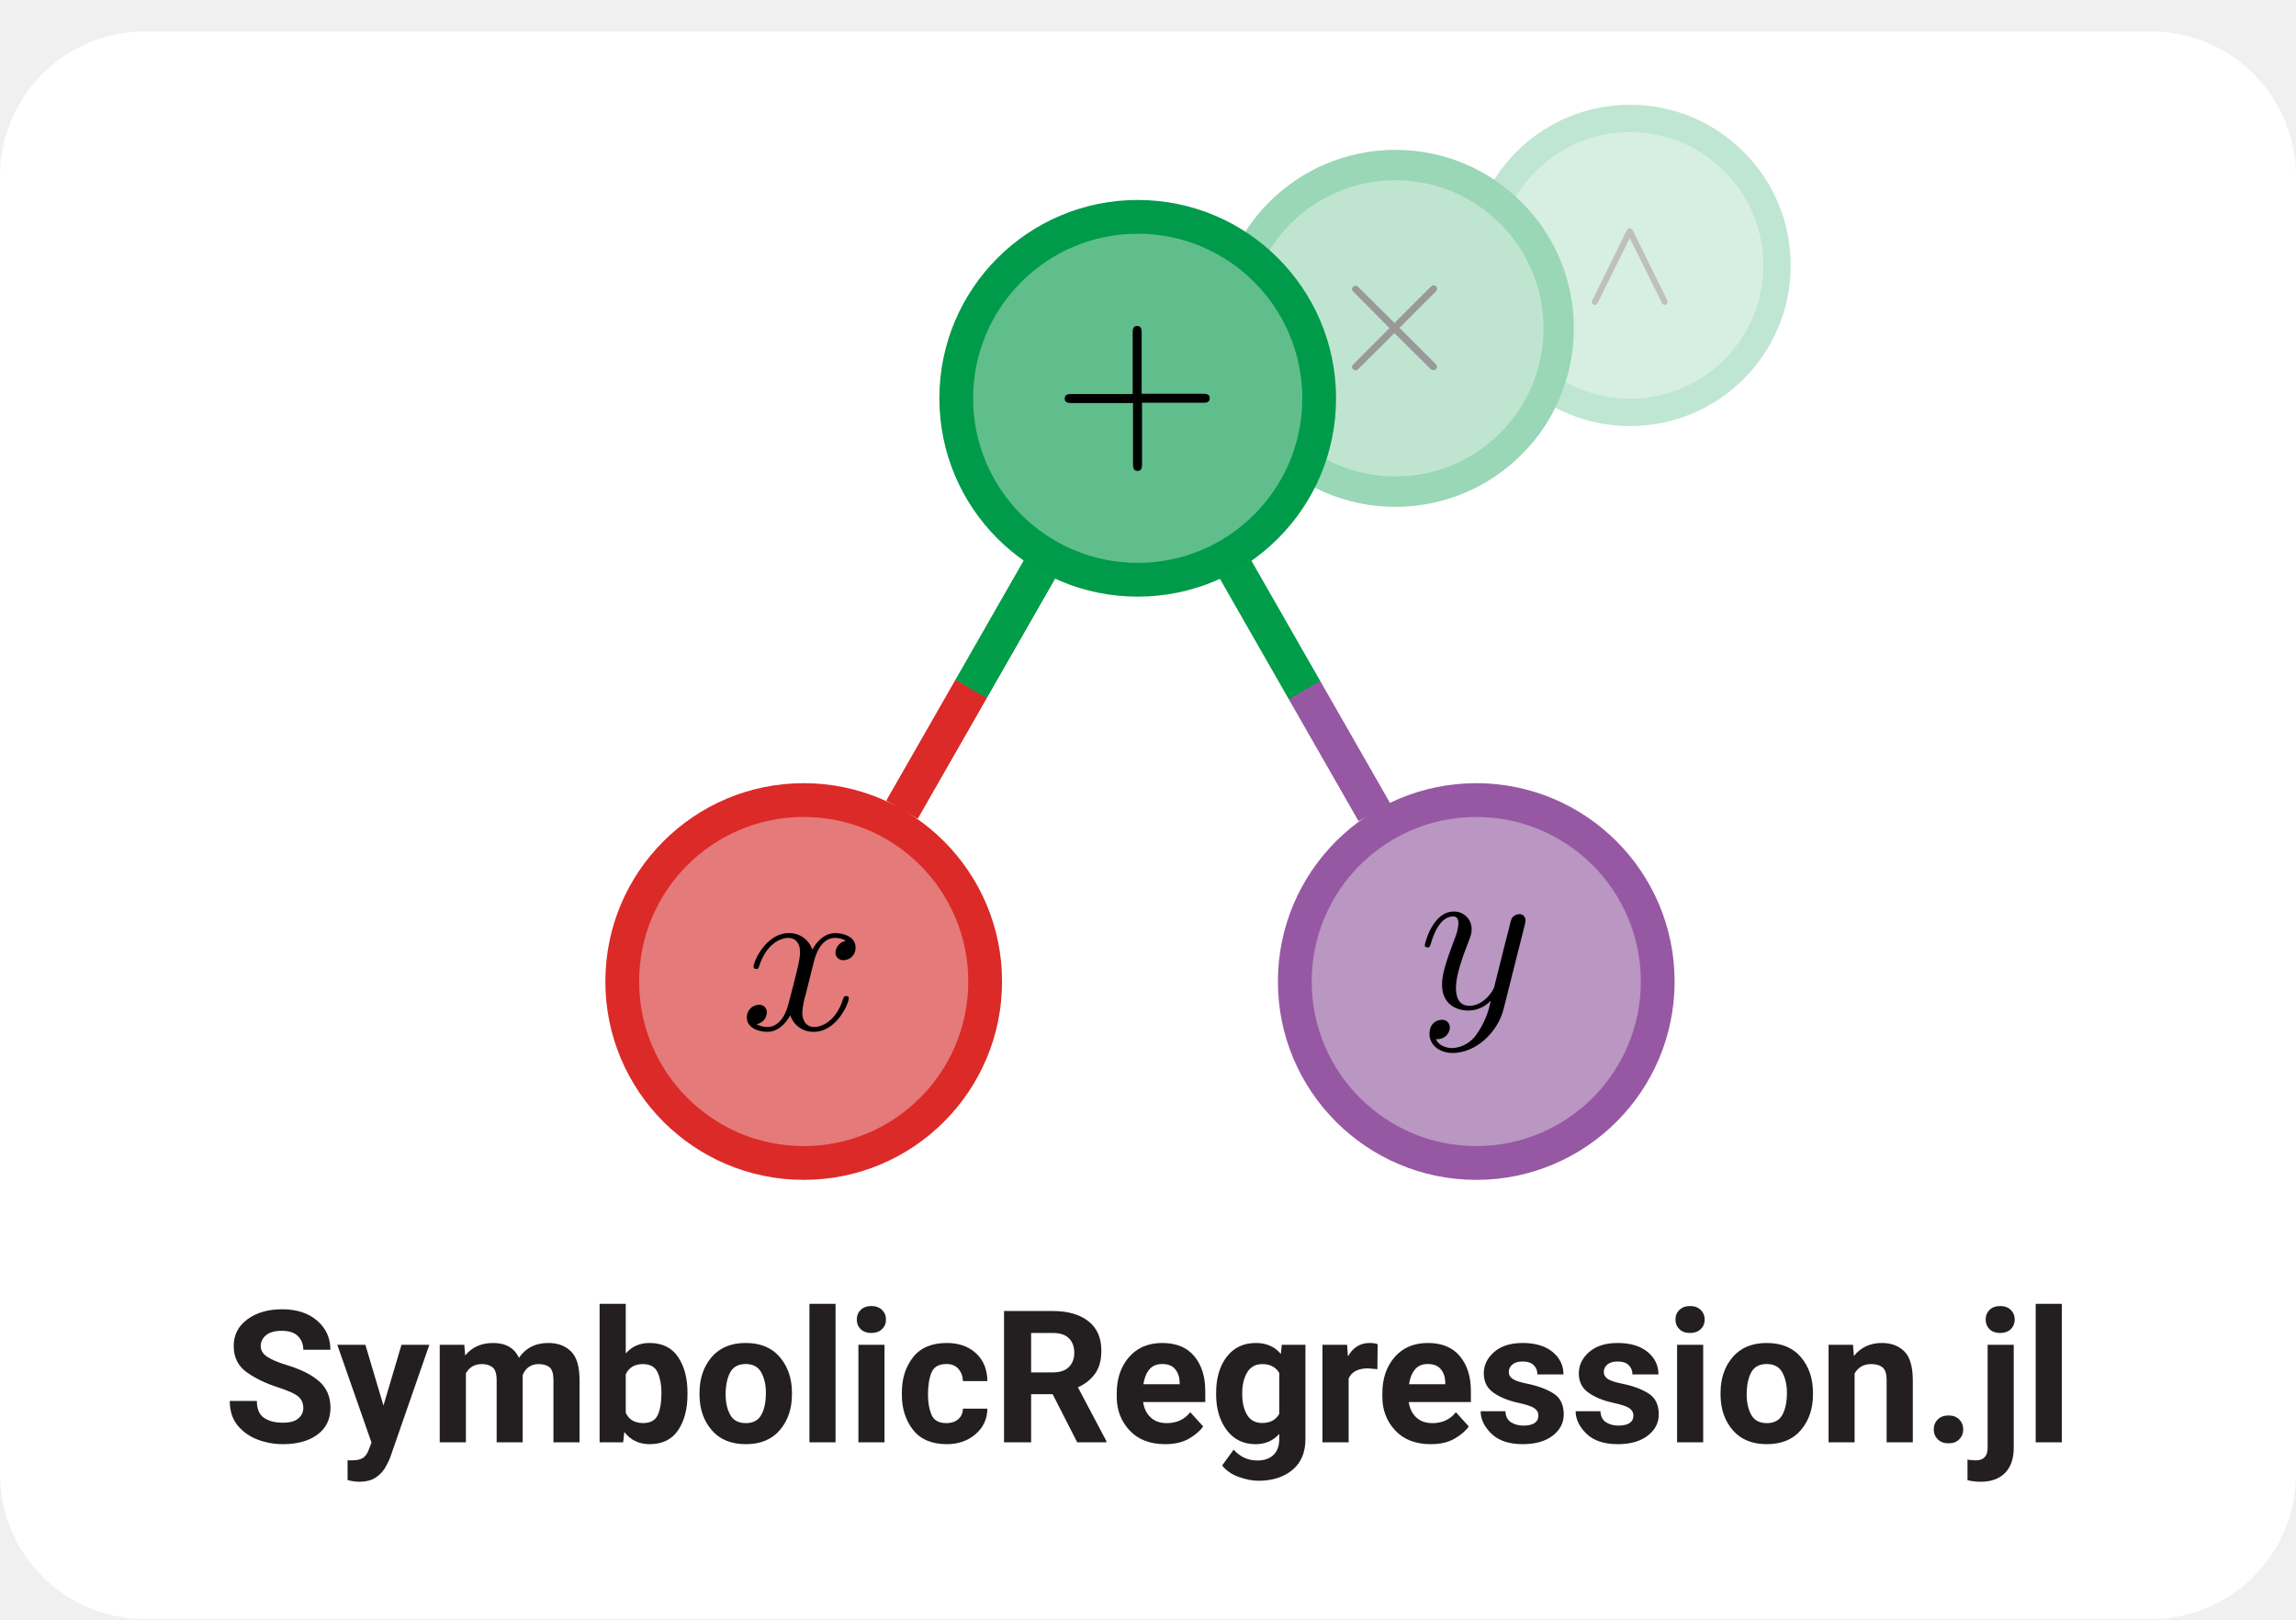
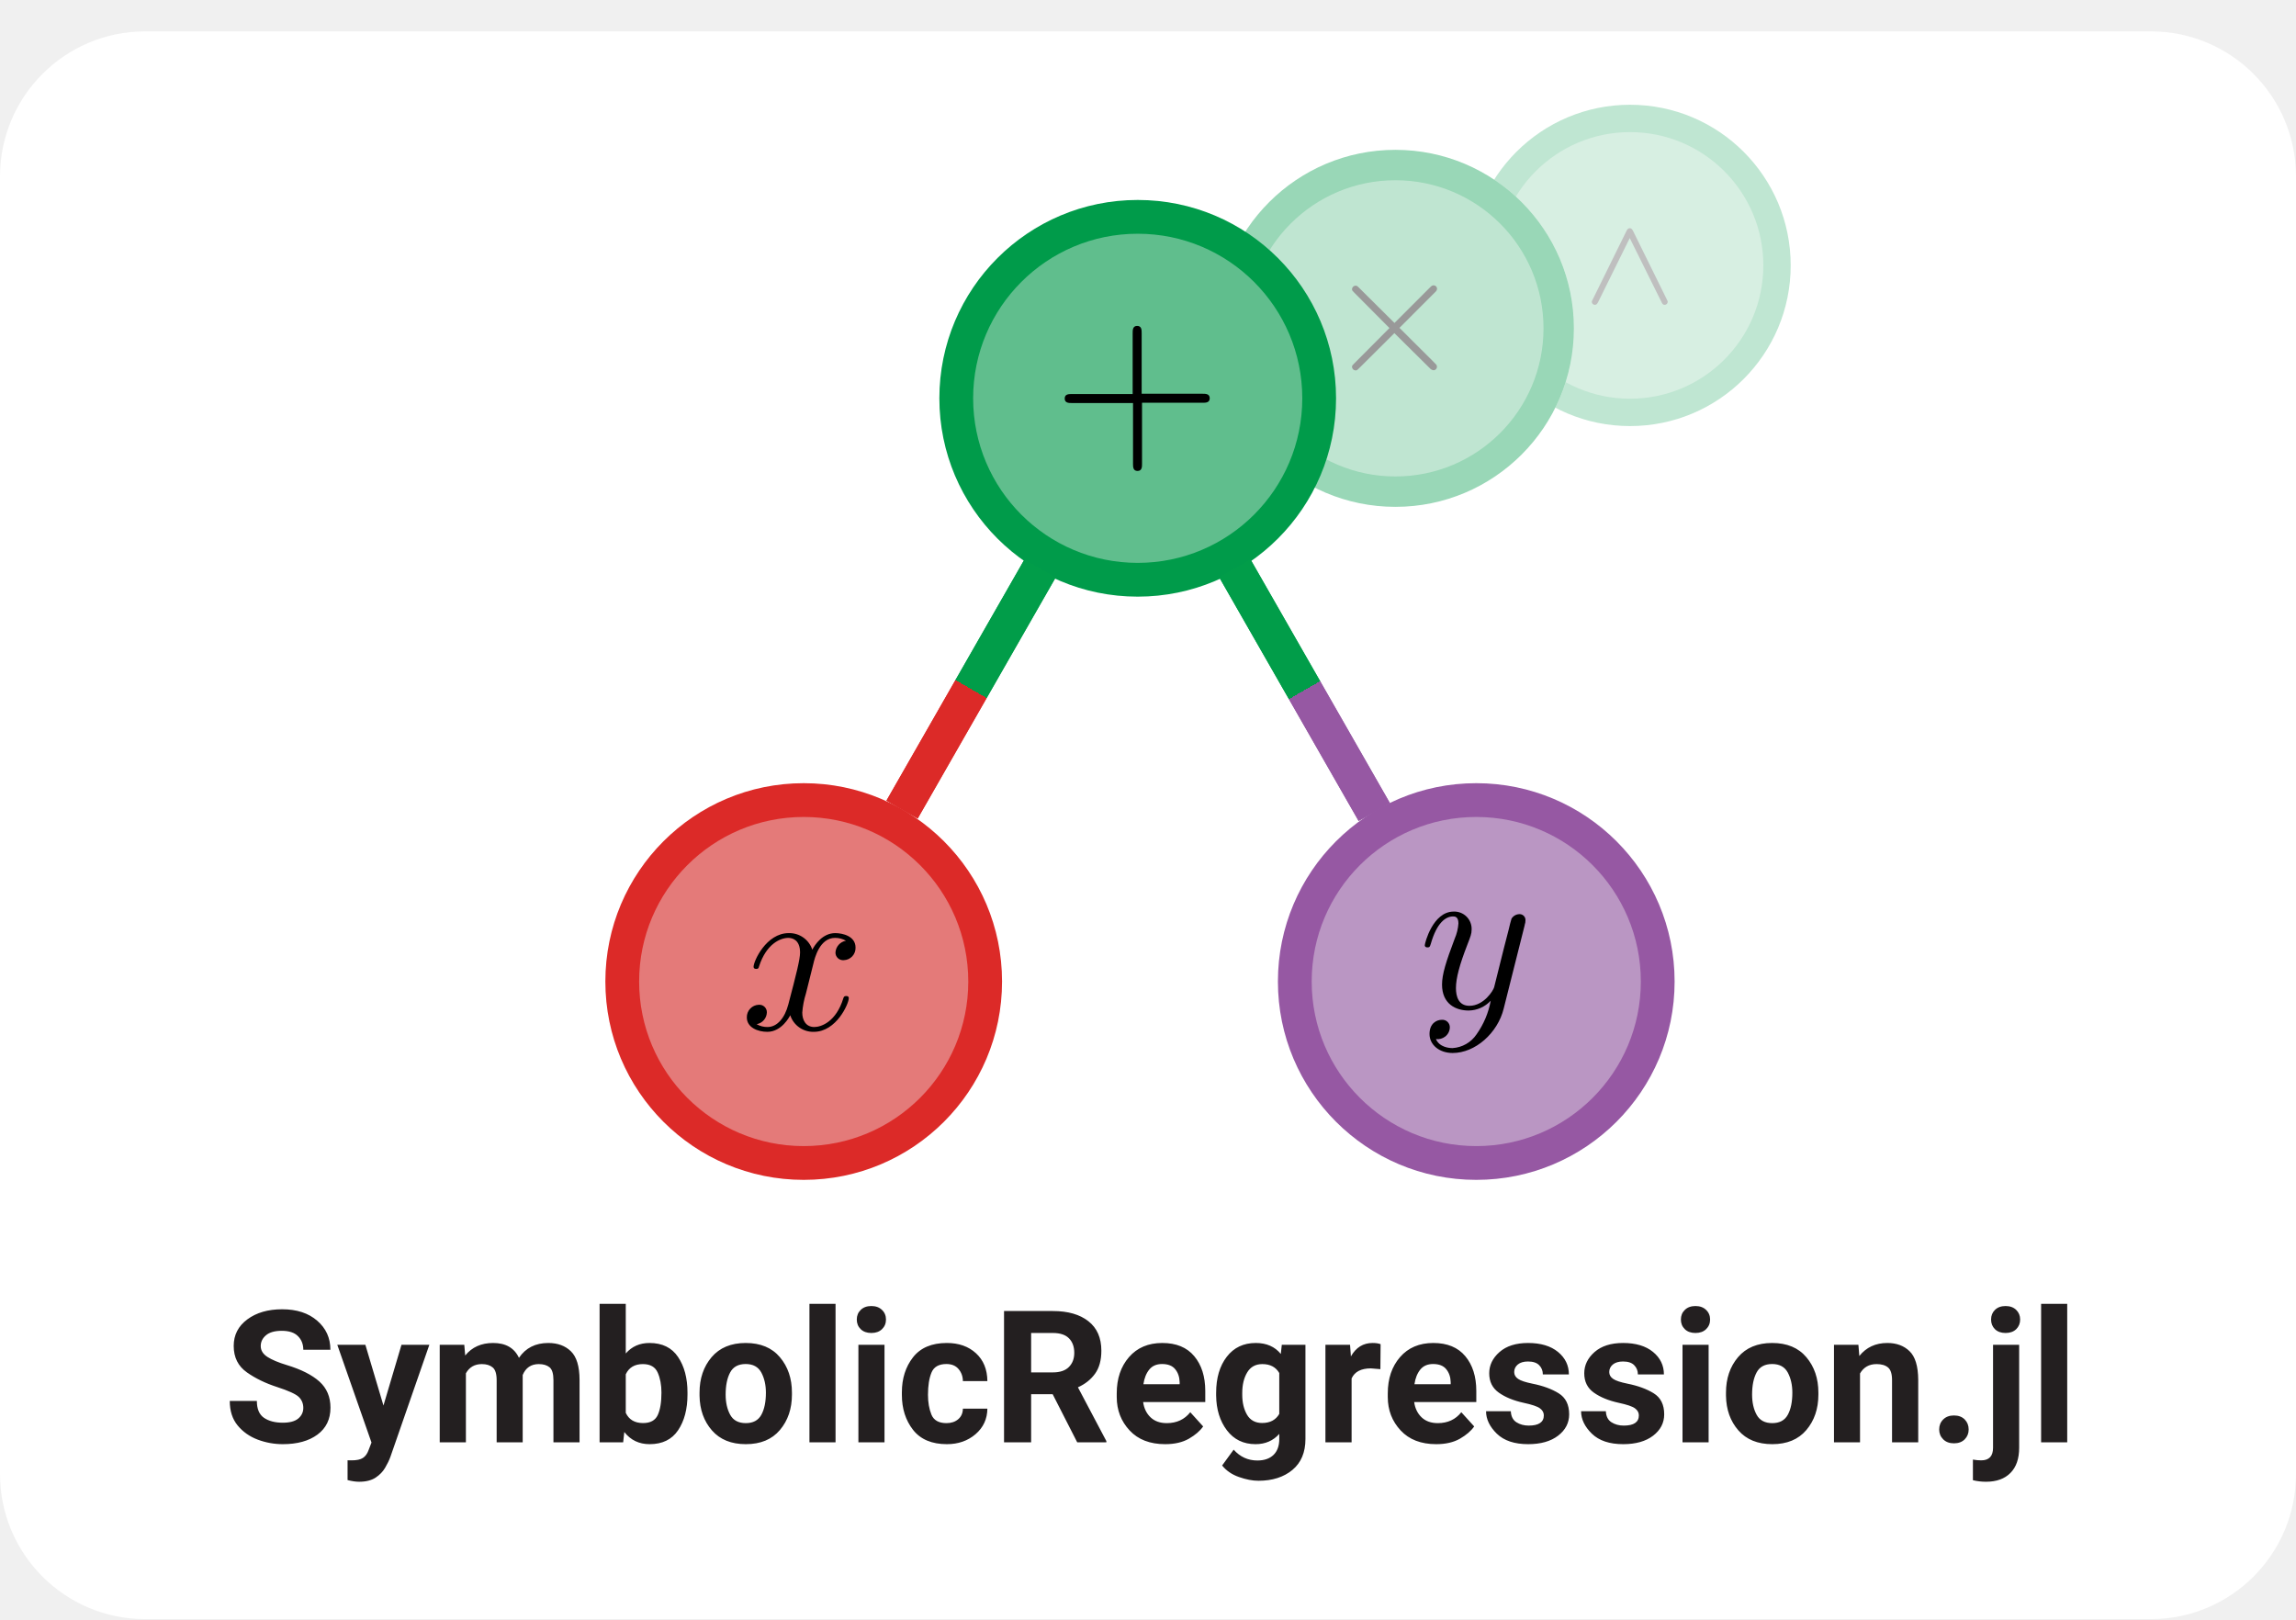
<svg xmlns="http://www.w3.org/2000/svg" xmlns:xlink="http://www.w3.org/1999/xlink" viewBox="0 0 509.79 359.51">
  <defs>
-     <style>.cls-1,.cls-11,.cls-12,.cls-8{fill:none;}.cls-2{fill:#009b4a;}.cls-3{fill:#f1f2f2;mix-blend-mode:lighten;}.cls-3,.cls-9{opacity:0.4;}.cls-4{isolation:isolate;}.cls-5{fill:#fff;}.cls-6{opacity:0.25;}.cls-7{clip-path:url(#clip-path);}.cls-8{stroke:#000;stroke-width:0px;opacity:0;}.cls-11,.cls-12,.cls-8{stroke-miterlimit:10;}.cls-10{clip-path:url(#clip-path-2);}.cls-11,.cls-12{stroke-width:8px;}.cls-11{stroke:url(#linear-gradient);}.cls-12{stroke:url(#linear-gradient-2);}.cls-13{clip-path:url(#clip-path-3);}.cls-14{fill:#dc2a28;}.cls-15{clip-path:url(#clip-path-4);}.cls-16{fill:#9658a3;}.cls-17{clip-path:url(#clip-path-5);}.cls-18{font-size:41px;fill:#231f20;font-family:Roboto-Bold, Roboto;font-weight:700;}.cls-19{letter-spacing:-0.01em;}.cls-20{clip-path:url(#clip-path-6);}</style>
+     <style>.cls-1,.cls-11,.cls-12,.cls-8{fill:none;}.cls-2{fill:#009b4a;}.cls-3{fill:#f1f2f2;mix-blend-mode:lighten;}.cls-3,.cls-9{opacity:0.4;}.cls-4{isolation:isolate;}.cls-5{fill:#fff;}.cls-6{opacity:0.25;}.cls-7{clip-path:url(#clip-path);}.cls-8{stroke:#000;stroke-width:0px;opacity:0;}.cls-11,.cls-12,.cls-8{stroke-miterlimit:10;}.cls-10{clip-path:url(#clip-path-2);}.cls-11,.cls-12{stroke-width:8px;}.cls-11{stroke:url(#linear-gradient);}.cls-12{stroke:url(#linear-gradient-2);}.cls-13{clip-path:url(#clip-path-3);}.cls-14{fill:#dc2a28;}.cls-15{clip-path:url(#clip-path-4);}.cls-16{fill:#9658a3;}.cls-17{clip-path:url(#clip-path-5);}.cls-18{font-size:41px;fill:#231f20;font-family:Roboto-Bold, Roboto;font-weight:700;}.cls-19{clip-path:url(#clip-path-6);}</style>
    <clipPath id="clip-path" transform="translate(0 6.97)">
      <rect class="cls-1" x="352.64" y="42.67" width="18.59" height="18.59" />
    </clipPath>
    <clipPath id="clip-path-2" transform="translate(0 6.97)">
      <rect class="cls-1" x="299.45" y="55.61" width="20.65" height="20.65" />
    </clipPath>
    <linearGradient id="linear-gradient" x1="274.06" y1="126.22" x2="305.25" y2="180.25" gradientUnits="userSpaceOnUse">
      <stop offset="0" stop-color="#019d49" />
      <stop offset="0.5" stop-color="#019d49" />
      <stop offset="0.5" stop-color="#9658a3" />
      <stop offset="1" stop-color="#9658a3" />
    </linearGradient>
    <linearGradient id="linear-gradient-2" x1="200.18" y1="179.72" x2="231.04" y2="126.27" gradientUnits="userSpaceOnUse">
      <stop offset="0" stop-color="#dc2a28" />
      <stop offset="0.5" stop-color="#dc2a28" />
      <stop offset="0.5" stop-color="#019d49" />
      <stop offset="1" stop-color="#019d49" />
    </linearGradient>
    <clipPath id="clip-path-3" transform="translate(0 6.97)">
      <rect class="cls-1" x="236.36" y="65.26" width="32.4" height="32.4" />
    </clipPath>
    <clipPath id="clip-path-4" transform="translate(0 6.97)">
      <rect class="cls-1" x="165.62" y="199.5" width="25.65" height="22.95" />
    </clipPath>
    <clipPath id="clip-path-5" transform="translate(0 6.97)">
      <rect class="cls-1" x="316.31" y="194.77" width="22.95" height="32.4" />
    </clipPath>
    <clipPath id="clip-path-6" transform="translate(0 6.97)">
      <rect class="cls-1" x="396.64" y="98.67" width="43" height="26" />
    </clipPath>
    <symbol id="Julia_Symbol" data-name="Julia Symbol" viewBox="0 0 88.09 88.09">
      <circle class="cls-2" cx="44.04" cy="44.04" r="44.04" />
      <circle class="cls-3" cx="44.04" cy="44.04" r="36.54" />
    </symbol>
  </defs>
  <g class="cls-4">
    <g id="Layer_2" data-name="Layer 2">
      <rect class="cls-5" y="6.97" width="509.79" height="352.54" rx="32.22" />
    </g>
    <g id="Layer_1" data-name="Layer 1">
      <g class="cls-6">
        <use width="88.09" height="88.09" transform="translate(326.25 23.26) scale(0.81 0.81)" xlink:href="#Julia_Symbol" />
        <g class="cls-7">
          <path class="cls-8" d="M361.93,52Z" transform="translate(0 6.97)" />
          <path d="M362.59,44.3c-.17-.3-.33-.6-.71-.6s-.55.24-.74.6l-7.51,15.24c-.2.35-.2.41-.2.49a.68.68,0,0,0,.66.69c.39,0,.55-.23.77-.66l7-14.17,7,14.11c.25.52.36.72.77.72a.68.68,0,0,0,.66-.69c0-.08,0-.14-.19-.49L362.59,44.3" transform="translate(0 6.97)" />
        </g>
      </g>
      <circle class="cls-5" cx="309.83" cy="72.91" r="39.64" />
      <g class="cls-9">
        <use width="88.09" height="88.09" transform="translate(270.19 33.27) scale(0.9)" xlink:href="#Julia_Symbol" />
        <g class="cls-10">
          <path class="cls-8" d="M309.78,65.94Z" transform="translate(0 6.97)" />
          <path d="M309.64,64.76,301.83,57c-.47-.47-.55-.54-.86-.54a.81.81,0,0,0-.78.78c0,.27.08.35.51.78l7.8,7.85-7.8,7.84c-.43.43-.51.51-.51.78a.82.82,0,0,0,.78.79c.31,0,.39-.08.86-.55L309.6,67,317.68,75a1.38,1.38,0,0,0,.58.24.77.77,0,0,0,.79-.79.74.74,0,0,0-.12-.42c0-.08-6.25-6.21-8.2-8.2l7.14-7.15c.2-.23.79-.74,1-1a.91.91,0,0,0,.2-.51.76.76,0,0,0-.79-.78c-.31,0-.46.15-.89.58l-7.73,7.73" transform="translate(0 6.97)" />
        </g>
      </g>
      <line class="cls-11" x1="274.17" y1="126.18" x2="305.13" y2="180.3" />
      <line class="cls-12" x1="230.93" y1="126.22" x2="200.29" y2="179.76" />
      <polygon class="cls-8" points="393.03 54.09 393.03 54.09 393.03 54.09 393.03 54.09 393.03 54.09 393.03 54.09 393.03 54.09 393.03 54.09 393.03 54.09 393.03 54.09 393.03 54.09 393.03 54.09 393.03 54.09 393.03 54.09 393.03 54.09 393.03 54.09 393.03 54.09 393.03 54.09 393.03 54.09 393.03 54.09 393.03 54.09 393.03 54.09 393.03 54.09 393.03 54.09 393.03 54.09 393.03 54.09 393.03 54.09 393.03 54.09 393.03 54.09 393.03 54.09 393.03 54.09 393.03 54.09 393.03 54.09 393.03 54.09 393.03 54.09 393.03 54.09 393.03 54.09 393.03 54.09 393.03 54.09 393.03 54.09 393.03 54.09 393.03 54.09 393.03 54.09 393.03 54.09 393.03 54.09 393.03 54.09 393.03 54.09 393.03 54.09 393.03 54.09 393.03 54.09 393.03 54.09 393.03 54.09 393.03 54.09 393.03 54.09 393.03 54.09 393.03 54.09 393.03 54.09 393.03 54.09 393.03 54.09 393.03 54.09 393.03 54.09 393.03 54.09 393.03 54.09 393.03 54.09 393.03 54.09 393.03 54.09 393.03 54.09 393.03 54.09 393.03 54.09 393.03 54.09 393.03 54.09 393.03 54.09 393.03 54.09 393.03 54.09 393.03 54.09 393.03 54.09 393.03 54.09 393.03 54.09 393.03 54.09 393.03 54.09 393.03 54.09 393.03 54.09 393.03 54.09 393.03 54.09 393.03 54.09 393.03 54.09 393.03 54.09 393.03 54.09 393.03 54.09 393.03 54.09" />
      <use width="88.09" height="88.09" transform="translate(208.57 44.4)" xlink:href="#Julia_Symbol" />
      <g class="cls-13">
        <path class="cls-8" d="M252.56,82.14Z" transform="translate(0 6.97)" />
        <path d="M253.49,82.46H267c.68,0,1.6,0,1.6-1s-.92-1-1.6-1H253.49V67c0-.68,0-1.6-1-1.6s-1,.92-1,1.6V80.52H238c-.68,0-1.6,0-1.6,1s.92,1,1.6,1h13.57V96c0,.68,0,1.6,1,1.6s1-.92,1-1.6V82.46" transform="translate(0 6.97)" />
      </g>
      <polygon class="cls-8" points="310.65 198.37 310.65 198.37 310.65 198.37 310.65 198.37 310.65 198.37 310.65 198.37 310.65 198.37 310.65 198.37 310.65 198.37 310.65 198.37 310.65 198.37 310.65 198.37 310.65 198.37 310.65 198.37 310.65 198.37 310.65 198.37 310.65 198.37 310.65 198.37 310.65 198.37 310.65 198.37 310.65 198.37 310.65 198.37 310.65 198.37 310.65 198.37 310.65 198.37 310.65 198.37 310.65 198.37 310.65 198.37 310.65 198.37 310.65 198.37 310.65 198.37 310.65 198.37 310.65 198.37 310.65 198.37 310.65 198.37 310.65 198.37 310.65 198.37 310.65 198.37 310.65 198.37 310.65 198.37 310.65 198.37 310.65 198.37 310.65 198.37 310.65 198.37 310.65 198.37 310.65 198.37 310.65 198.37 310.65 198.37 310.65 198.37 310.65 198.37 310.65 198.37 310.65 198.37 310.65 198.37 310.65 198.37 310.65 198.37 310.65 198.37 310.65 198.37 310.65 198.37 310.65 198.37 310.65 198.37 310.65 198.37 310.65 198.37 310.65 198.37 310.65 198.37 310.65 198.37 310.65 198.37 310.65 198.37 310.65 198.37 310.65 198.37 310.65 198.37 310.65 198.37 310.65 198.37 310.65 198.37 310.65 198.37 310.65 198.37 310.65 198.37 310.65 198.37 310.65 198.37 310.65 198.37 310.65 198.37 310.65 198.37 310.65 198.37 310.65 198.37 310.65 198.37 310.65 198.37 310.65 198.37 310.65 198.37 310.65 198.37 310.65 198.37" />
      <circle class="cls-14" cx="178.45" cy="217.94" r="44.04" />
      <circle class="cls-3" cx="178.45" cy="217.94" r="36.54" />
      <g class="cls-15">
        <path class="cls-8" d="M178.45,211Z" transform="translate(0 6.97)" />
        <path d="M180.6,207c.29-1.26,1.41-5.72,4.8-5.72a4.79,4.79,0,0,1,2.43.63,2.83,2.83,0,0,0-2.33,2.62,1.69,1.69,0,0,0,1.84,1.7,2.7,2.7,0,0,0,2.62-2.81c0-2.53-2.86-3.2-4.51-3.2-2.81,0-4.51,2.57-5.09,3.68a5.36,5.36,0,0,0-5.24-3.68c-5,0-7.8,6.25-7.8,7.46,0,.49.48.49.58.49.39,0,.53-.1.63-.54,1.65-5.14,4.85-6.35,6.5-6.35.92,0,2.61.44,2.61,3.25,0,1.5-.82,4.75-2.61,11.54-.78,3-2.48,5-4.61,5a4.66,4.66,0,0,1-2.42-.63,2.74,2.74,0,0,0,2.27-2.62,1.66,1.66,0,0,0-1.79-1.69,2.75,2.75,0,0,0-2.66,2.81c0,2.23,2.42,3.2,4.55,3.2,3.2,0,4.95-3.39,5.09-3.69a5.35,5.35,0,0,0,5.24,3.69c5,0,7.76-6.25,7.76-7.47,0-.48-.44-.48-.58-.48-.44,0-.54.19-.64.53-1.6,5.19-4.89,6.35-6.44,6.35-1.89,0-2.67-1.55-2.67-3.2a19,19,0,0,1,.82-4.26L180.6,207" transform="translate(0 6.97)" />
      </g>
      <polygon class="cls-8" points="466.47 0 466.47 0 466.47 0 466.47 0 466.47 0 466.47 0 466.47 0 466.47 0 466.47 0 466.47 0 466.47 0 466.47 0 466.47 0 466.47 0 466.47 0 466.47 0 466.47 0 466.47 0 466.47 0 466.47 0 466.47 0 466.47 0 466.47 0 466.47 0 466.47 0 466.47 0 466.47 0 466.47 0 466.47 0 466.47 0 466.47 0 466.47 0 466.47 0 466.47 0 466.47 0 466.47 0 466.47 0 466.47 0 466.47 0 466.47 0 466.47 0 466.47 0 466.47 0 466.47 0 466.47 0 466.47 0 466.47 0 466.47 0 466.47 0 466.47 0 466.47 0 466.47 0 466.47 0 466.47 0 466.47 0 466.47 0 466.47 0 466.47 0 466.47 0 466.47 0 466.47 0 466.47 0 466.47 0 466.47 0 466.47 0 466.47 0 466.47 0 466.47 0 466.47 0 466.47 0 466.47 0 466.47 0 466.47 0 466.47 0 466.47 0 466.47 0 466.47 0 466.47 0 466.47 0 466.47 0 466.47 0 466.47 0 466.47 0 466.47 0 466.47 0 466.47 0 466.47 0 466.47 0 466.47 0" />
      <circle class="cls-16" cx="327.78" cy="217.94" r="44.04" />
      <circle class="cls-3" cx="327.78" cy="217.94" r="36.54" />
      <g class="cls-17">
        <path class="cls-8" d="M327.78,211Z" transform="translate(0 6.97)" />
        <path d="M338.52,198.44a3.13,3.13,0,0,0,.19-1.12,1.3,1.3,0,0,0-1.4-1.31,2.1,2.1,0,0,0-1.7,1c-.1.24-.48,1.75-.68,2.62-.34,1.26-.68,2.57-1,3.88l-2.18,8.73c-.19.72-2.28,4.12-5.48,4.12-2.47,0-3-2.14-3-3.93,0-2.23.83-5.24,2.48-9.5.77-2,1-2.52,1-3.49a3.84,3.84,0,0,0-4-4c-4.6,0-6.4,7-6.4,7.47s.49.48.58.48c.49,0,.54-.1.78-.87,1.31-4.56,3.25-6,4.9-6,.38,0,1.21,0,1.21,1.55a10.23,10.23,0,0,1-.83,3.39c-1.94,5.14-2.81,7.91-2.81,10.19,0,4.31,3.06,5.76,5.92,5.76a6.81,6.81,0,0,0,4.89-2.18,18.62,18.62,0,0,1-3.15,7.47,6.93,6.93,0,0,1-5.33,3.05c-.68,0-2.86-.14-3.69-2a2.79,2.79,0,0,0,2.09-.58,2.65,2.65,0,0,0,1-2,1.65,1.65,0,0,0-1.8-1.7c-1.11,0-2.71.78-2.71,3.15s2.13,4.22,5.14,4.22c5,0,10-4.41,11.34-9.89l4.66-18.52" transform="translate(0 6.97)" />
      </g>
      <polygon class="cls-8" points="433.04 218.16 433.04 218.16 433.04 218.16 433.04 218.16 433.04 218.16 433.04 218.16 433.04 218.16 433.04 218.16 433.04 218.16 433.04 218.16 433.04 218.16 433.04 218.16 433.04 218.16 433.04 218.16 433.04 218.16 433.04 218.16 433.04 218.16 433.04 218.16 433.04 218.16 433.04 218.16 433.04 218.16 433.04 218.16 433.04 218.16 433.04 218.16 433.04 218.16 433.04 218.16 433.04 218.16 433.04 218.16 433.04 218.16 433.04 218.16 433.04 218.16 433.04 218.16 433.04 218.16 433.04 218.16 433.04 218.16 433.04 218.16 433.04 218.16 433.04 218.16 433.04 218.16 433.04 218.16 433.04 218.16 433.04 218.16 433.04 218.16 433.04 218.16 433.04 218.16 433.04 218.16 433.04 218.16 433.04 218.16 433.04 218.16 433.04 218.16 433.04 218.16 433.04 218.16 433.04 218.16 433.04 218.16 433.04 218.16 433.04 218.16 433.04 218.16 433.04 218.16 433.04 218.16 433.04 218.16 433.04 218.16 433.04 218.16 433.04 218.16 433.04 218.16 433.04 218.16 433.04 218.16 433.04 218.16 433.04 218.16 433.04 218.16 433.04 218.16 433.04 218.16 433.04 218.16 433.04 218.16 433.04 218.16 433.04 218.16 433.04 218.16 433.04 218.16 433.04 218.16 433.04 218.16 433.04 218.16 433.04 218.16 433.04 218.16 433.04 218.16 433.04 218.16 433.04 218.16 433.04 218.16 433.04 218.16 433.04 218.16 433.04 218.16" />
-       <text class="cls-18" transform="translate(49.61 320.26)">SymbolicReg<tspan class="cls-19" x="241.8" y="0">r</tspan>
-         <tspan x="255.85" y="0">ession.jl</tspan>
-       </text>
+       <text class="cls-18" transform="translate(49.61 320.26)">SymbolicRegression.jl</text>
      <polygon class="cls-8" points="418.14 148.64 418.14 148.64 418.14 148.64 418.14 148.64 418.14 148.64 418.14 148.64 418.14 148.64 418.14 148.64 418.14 148.64 418.14 148.64 418.14 148.64 418.14 148.64 418.14 148.64 418.14 148.64 418.14 148.64 418.14 148.64 418.14 148.64 418.14 148.64 418.14 148.64 418.14 148.64 418.14 148.64 418.14 148.64 418.14 148.64 418.14 148.64 418.14 148.64 418.14 148.64 418.14 148.64 418.14 148.64 418.14 148.64 418.14 148.64 418.14 148.64 418.14 148.64 418.14 148.64 418.14 148.64 418.14 148.64 418.14 148.64 418.14 148.64 418.14 148.64 418.14 148.64 418.14 148.64 418.14 148.64 418.14 148.64 418.14 148.64 418.14 148.64 418.14 148.64 418.14 148.64 418.14 148.64 418.14 148.64 418.14 148.64 418.14 148.64 418.14 148.64 418.14 148.64 418.14 148.64 418.14 148.64 418.14 148.64 418.14 148.64 418.14 148.64 418.14 148.64 418.14 148.64 418.14 148.64 418.14 148.64 418.14 148.64 418.14 148.64 418.14 148.64 418.14 148.64 418.14 148.64 418.14 148.64 418.14 148.64 418.14 148.64 418.14 148.64 418.14 148.64 418.14 148.64 418.14 148.64 418.14 148.64 418.14 148.64 418.14 148.64 418.14 148.64 418.14 148.64 418.14 148.64 418.14 148.64 418.14 148.64 418.14 148.64 418.14 148.64 418.14 148.64 418.14 148.64 418.14 148.64 418.14 148.64 418.14 148.64 418.14 148.64 418.14 148.64 418.14 148.64 418.14 148.64 418.14 148.64 418.14 148.64 418.14 148.64 418.14 148.64 418.14 148.64" />
      <polygon class="cls-8" points="431.39 215.13 431.39 215.13 431.39 215.13 431.39 215.13 431.39 215.13 431.39 215.13 431.39 215.13 431.39 215.13 431.39 215.13 431.39 215.13 431.39 215.13 431.39 215.13 431.39 215.13 431.39 215.13 431.39 215.13 431.39 215.13 431.39 215.13 431.39 215.13 431.39 215.13 431.39 215.13 431.39 215.13 431.39 215.13 431.39 215.13 431.39 215.13 431.39 215.13 431.39 215.13 431.39 215.13 431.39 215.13 431.39 215.13 431.39 215.13 431.39 215.13 431.39 215.13 431.39 215.13 431.39 215.13 431.39 215.13 431.39 215.13 431.39 215.13 431.39 215.13 431.39 215.13 431.39 215.13 431.39 215.13 431.39 215.13 431.39 215.13 431.39 215.13 431.39 215.13 431.39 215.13 431.39 215.13 431.39 215.13 431.39 215.13 431.39 215.13 431.39 215.13 431.39 215.13 431.39 215.13 431.39 215.13 431.39 215.13 431.39 215.13 431.39 215.13 431.39 215.13 431.39 215.13 431.39 215.13 431.39 215.13 431.39 215.13 431.39 215.13 431.39 215.13 431.39 215.13 431.39 215.13 431.39 215.13 431.39 215.13 431.39 215.13 431.39 215.13 431.39 215.13 431.39 215.13 431.39 215.13 431.39 215.13 431.39 215.13 431.39 215.13 431.39 215.13 431.39 215.13 431.39 215.13 431.39 215.13 431.39 215.13 431.39 215.13 431.39 215.13 431.39 215.13 431.39 215.13 431.39 215.13 431.39 215.13 431.39 215.13 431.39 215.13 431.39 215.13 431.39 215.13 431.39 215.13 431.39 215.13 431.39 215.13 431.39 215.13 431.39 215.13 431.39 215.13 431.39 215.13 431.39 215.13" />
      <polygon class="cls-8" points="417.86 119.19 417.86 119.19 417.86 119.19 417.86 119.19 417.86 119.19 417.86 119.19 417.86 119.19 417.86 119.19 417.86 119.19 417.86 119.19 417.86 119.19 417.86 119.19 417.86 119.19 417.86 119.19 417.86 119.19 417.86 119.19 417.86 119.19 417.86 119.19 417.86 119.19 417.86 119.19 417.86 119.19 417.86 119.19 417.86 119.19 417.86 119.19 417.86 119.19 417.86 119.19 417.86 119.19 417.86 119.19 417.86 119.19 417.86 119.19 417.86 119.19 417.86 119.19 417.86 119.19 417.86 119.19 417.86 119.19 417.86 119.19 417.86 119.19 417.86 119.19 417.86 119.19 417.86 119.19 417.86 119.19 417.86 119.19 417.86 119.19 417.86 119.19 417.86 119.19 417.86 119.19 417.86 119.19 417.86 119.19 417.86 119.19 417.86 119.19 417.86 119.19 417.86 119.19 417.86 119.19 417.86 119.19 417.86 119.19 417.86 119.19 417.86 119.19 417.86 119.19 417.86 119.19 417.86 119.19 417.86 119.19 417.86 119.19 417.86 119.19 417.86 119.19 417.86 119.19 417.86 119.19 417.86 119.19 417.86 119.19 417.86 119.19 417.86 119.19 417.86 119.19 417.86 119.19 417.86 119.19 417.86 119.19 417.86 119.19 417.86 119.19 417.86 119.19 417.86 119.19 417.86 119.19 417.86 119.19 417.86 119.19 417.86 119.19 417.86 119.19 417.86 119.19 417.86 119.19 417.86 119.19 417.86 119.19 417.86 119.19 417.86 119.19 417.86 119.19 417.86 119.19 417.86 119.19 417.86 119.19 417.86 119.19 417.86 119.19 417.86 119.19 417.86 119.19" />
      <polygon class="cls-8" points="432.32 152.48 432.32 152.48 432.32 152.48 432.32 152.48 432.32 152.48 432.32 152.48 432.32 152.48 432.32 152.48 432.32 152.48 432.32 152.48 432.32 152.48 432.32 152.48 432.32 152.48 432.32 152.48 432.32 152.48 432.32 152.48 432.32 152.48 432.32 152.48 432.32 152.48 432.32 152.48 432.32 152.48 432.32 152.48 432.32 152.48 432.32 152.48 432.32 152.48 432.32 152.48 432.32 152.48 432.32 152.48 432.32 152.48 432.32 152.48 432.32 152.48 432.32 152.48 432.32 152.48 432.32 152.48 432.32 152.48 432.32 152.48 432.32 152.48 432.32 152.48 432.32 152.48 432.32 152.48 432.32 152.48 432.32 152.48 432.32 152.48 432.32 152.48 432.32 152.48 432.32 152.48 432.32 152.48 432.32 152.48 432.32 152.48 432.32 152.48 432.32 152.48 432.32 152.48 432.32 152.48 432.32 152.48 432.32 152.48 432.32 152.48 432.32 152.48 432.32 152.48 432.32 152.48 432.32 152.48 432.32 152.48 432.32 152.48 432.32 152.48 432.32 152.48 432.32 152.48 432.32 152.48 432.32 152.48 432.32 152.48 432.32 152.48 432.32 152.48 432.32 152.48 432.32 152.48 432.32 152.48 432.32 152.48 432.32 152.48 432.32 152.48 432.32 152.48 432.32 152.48 432.32 152.48 432.32 152.48 432.32 152.48 432.32 152.48 432.32 152.48 432.32 152.48 432.32 152.48 432.32 152.48 432.32 152.48 432.32 152.48 432.32 152.48 432.32 152.48" />
      <polygon class="cls-8" points="457.22 180.08 457.22 180.08 457.22 180.08 457.22 180.08 457.22 180.08 457.22 180.08 457.22 180.08 457.22 180.08 457.22 180.08 457.22 180.08 457.22 180.08 457.22 180.08 457.22 180.08 457.22 180.08 457.22 180.08 457.22 180.08 457.22 180.08 457.22 180.08 457.22 180.08 457.22 180.08 457.22 180.08 457.22 180.08 457.22 180.08 457.22 180.08 457.22 180.08 457.22 180.08 457.22 180.08 457.22 180.08 457.22 180.08 457.22 180.08 457.22 180.08 457.22 180.08 457.22 180.08 457.22 180.08 457.22 180.08 457.22 180.08 457.22 180.08 457.22 180.08 457.22 180.08 457.22 180.08 457.22 180.08 457.22 180.08 457.22 180.08 457.22 180.08 457.22 180.08 457.22 180.08 457.22 180.08 457.22 180.08 457.22 180.08 457.22 180.08 457.22 180.08 457.22 180.08 457.22 180.08 457.22 180.08 457.22 180.08 457.22 180.08 457.22 180.08 457.22 180.08 457.22 180.08 457.22 180.08 457.22 180.08 457.22 180.08 457.22 180.08 457.22 180.08 457.22 180.08 457.22 180.08 457.22 180.08 457.22 180.08 457.22 180.08 457.22 180.08 457.22 180.08 457.22 180.08 457.22 180.08 457.22 180.08 457.22 180.08 457.22 180.08 457.22 180.08 457.22 180.08 457.22 180.08 457.22 180.08 457.22 180.08 457.22 180.08 457.22 180.08 457.22 180.08 457.22 180.08 457.22 180.08 457.22 180.08 457.22 180.08 457.22 180.08 457.22 180.08 457.22 180.08 457.22 180.08 457.22 180.08 457.22 180.08 457.22 180.08 457.22 180.08 457.22 180.08" />
      <polygon class="cls-8" points="432.32 185.53 432.32 185.53 432.32 185.53 432.32 185.53 432.32 185.53 432.32 185.53 432.32 185.53 432.32 185.53 432.32 185.53 432.32 185.53 432.32 185.53 432.32 185.53 432.32 185.53 432.32 185.53 432.32 185.53 432.32 185.53 432.32 185.53 432.32 185.53 432.32 185.53 432.32 185.53 432.32 185.53 432.32 185.53 432.32 185.53 432.32 185.53 432.32 185.53 432.32 185.53 432.32 185.53 432.32 185.53 432.32 185.53 432.32 185.53 432.32 185.53 432.32 185.53 432.32 185.53 432.32 185.53 432.32 185.53 432.32 185.53 432.32 185.53 432.32 185.53 432.32 185.53 432.32 185.53 432.32 185.53 432.32 185.53 432.32 185.53 432.32 185.53 432.32 185.53 432.32 185.53 432.32 185.53 432.32 185.53 432.32 185.53 432.32 185.53 432.32 185.53 432.32 185.53 432.32 185.53 432.32 185.53 432.32 185.53 432.32 185.53 432.32 185.53 432.32 185.53 432.32 185.53 432.32 185.53 432.32 185.53 432.32 185.53 432.32 185.53 432.32 185.53 432.32 185.53 432.32 185.53 432.32 185.53 432.32 185.53 432.32 185.53 432.32 185.53 432.32 185.53 432.32 185.53 432.32 185.53 432.32 185.53 432.32 185.53 432.32 185.53 432.32 185.53 432.32 185.53 432.32 185.53 432.32 185.53 432.32 185.53 432.32 185.53 432.32 185.53 432.32 185.53 432.32 185.53 432.32 185.53 432.32 185.53 432.32 185.53 432.32 185.53 432.32 185.53 432.32 185.53 432.32 185.53 432.32 185.53 432.32 185.53 432.32 185.53 432.32 185.53 432.32 185.53" />
      <polygon class="cls-8" points="465.67 183.41 465.67 183.41 465.67 183.41 465.67 183.41 465.67 183.41 465.67 183.41 465.67 183.41 465.67 183.41 465.67 183.41 465.67 183.41 465.67 183.41 465.67 183.41 465.67 183.41 465.67 183.41 465.67 183.41 465.67 183.41 465.67 183.41 465.67 183.41 465.67 183.41 465.67 183.41 465.67 183.41 465.67 183.41 465.67 183.41 465.67 183.41 465.67 183.41 465.67 183.41 465.67 183.41 465.67 183.41 465.67 183.41 465.67 183.41 465.67 183.41 465.67 183.41 465.67 183.41 465.67 183.41 465.67 183.41 465.67 183.41 465.67 183.41 465.67 183.41 465.67 183.41 465.67 183.41 465.67 183.41 465.67 183.41 465.67 183.41 465.67 183.41 465.67 183.41 465.67 183.41 465.67 183.41 465.67 183.41 465.67 183.41 465.67 183.41 465.67 183.41 465.67 183.41 465.67 183.41 465.67 183.41 465.67 183.41 465.67 183.41 465.67 183.41 465.67 183.41 465.67 183.41 465.67 183.41 465.67 183.41 465.67 183.41 465.67 183.41 465.67 183.41 465.67 183.41 465.67 183.41 465.67 183.41 465.67 183.41 465.67 183.41 465.67 183.41 465.67 183.41 465.67 183.41 465.67 183.41 465.67 183.41 465.67 183.41 465.67 183.41 465.67 183.41 465.67 183.41 465.67 183.41 465.67 183.41 465.67 183.41 465.67 183.41 465.67 183.41 465.67 183.41 465.67 183.41 465.67 183.41 465.67 183.41 465.67 183.41 465.67 183.41 465.67 183.41 465.67 183.41 465.67 183.41 465.67 183.41 465.67 183.41 465.67 183.41 465.67 183.41 465.67 183.41" />
-       <g class="cls-20">
+       <g class="cls-19">
        <path class="cls-8" d="M418.14,111.67Z" transform="translate(0 6.97)" />
      </g>
      <line class="cls-11" x1="274.17" y1="126.18" x2="305.13" y2="180.3" />
      <line class="cls-12" x1="230.93" y1="126.22" x2="200.29" y2="179.76" />
    </g>
  </g>
</svg>
